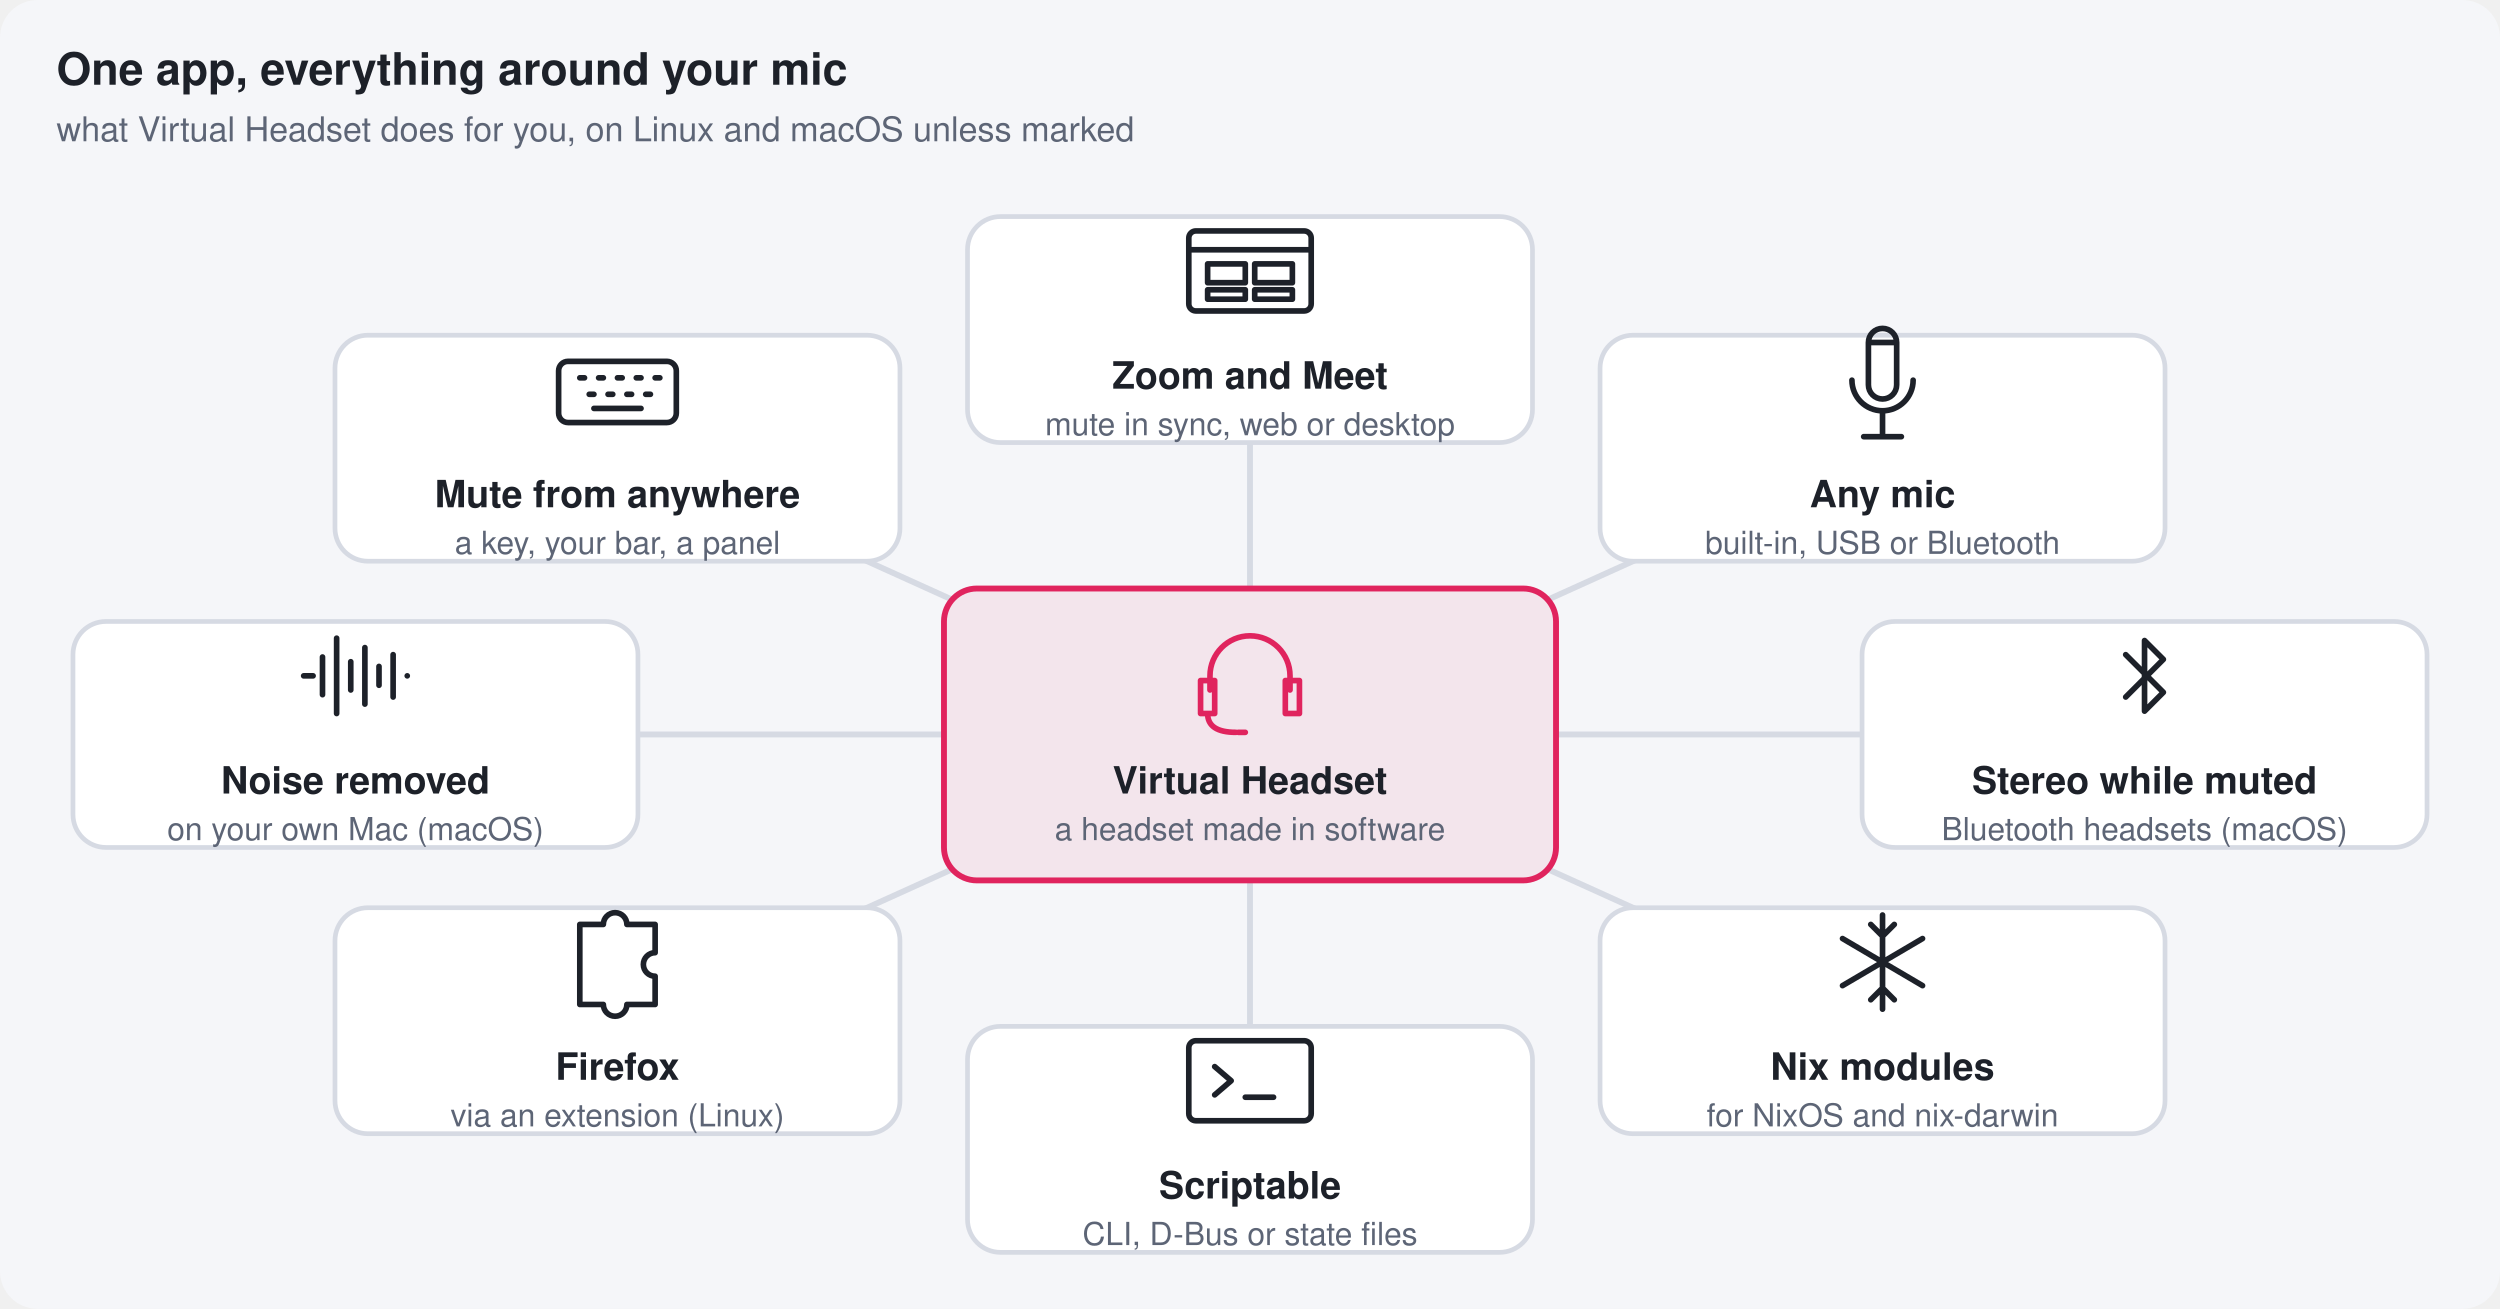
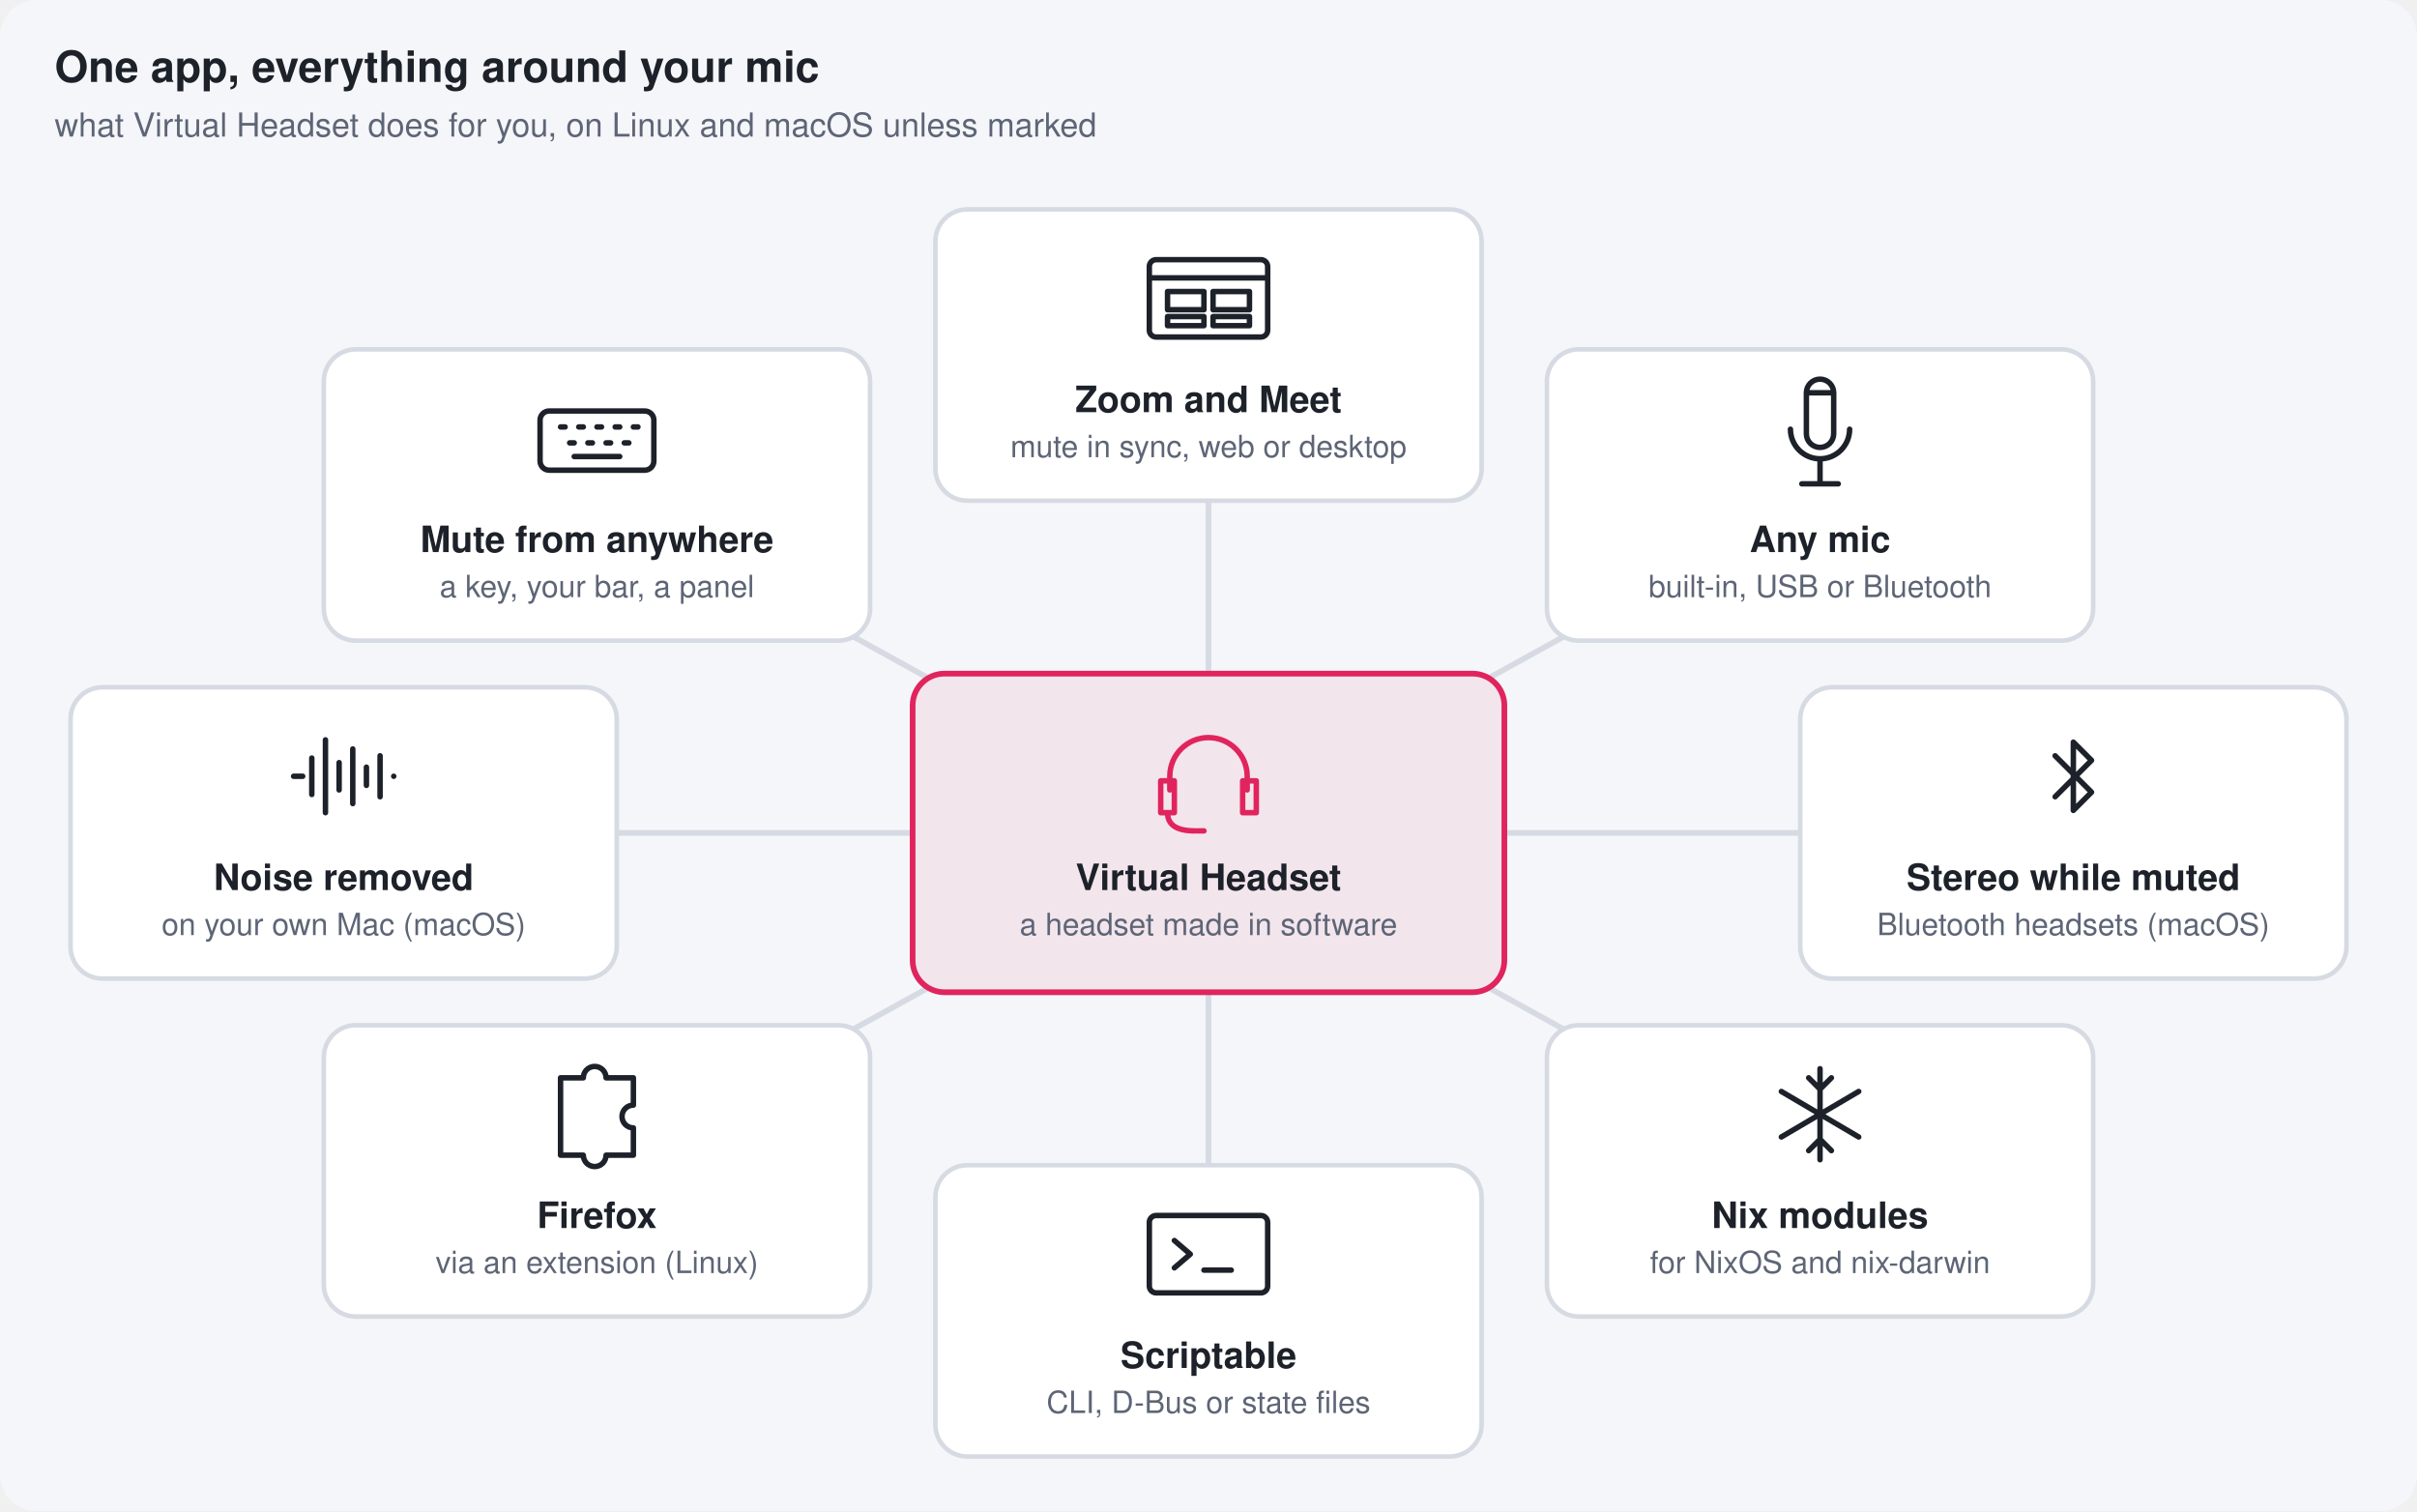
- <svg xmlns="http://www.w3.org/2000/svg" viewBox="0 0 1062 556" width="1062" height="556" role="img">
+ <svg xmlns="http://www.w3.org/2000/svg" viewBox="0 0 1062 664" width="1062" height="664" role="img">
  <style>
  text { font-family: -apple-system, 'Segoe UI', Helvetica, Arial, sans-serif; fill: #1d2129; }
  .bg { fill: #f5f6f9; }
  .box { fill: #ffffff; stroke: #d6dae3; stroke-width: 2; }
  .key { fill: #e0245e; fill-opacity: .08; stroke: #e0245e; stroke-width: 2.5; }
  .head { font-size: 19px; font-weight: 700; }
  .lede { font-size: 14.5px; fill: #5d6576; }
  .title { font-size: 16px; font-weight: 650; }
  .sub { font-size: 13.5px; fill: #5d6576; }
  .label { font-size: 13px; font-weight: 600; fill: #1d2129; }
  .axis { font-size: 12.5px; fill: #5d6576; }
  .axis-strong { font-size: 12.5px; font-weight: 650; fill: #1d2129; }
  .edge { fill: none; stroke: #4d5566; stroke-width: 2; marker-end: url(#arrow); }
  .spoke { stroke: #d6dae3; stroke-width: 2.5; }
  .tick { stroke: #5d6576; stroke-width: 1.5; stroke-dasharray: 4 4; }
  .tag { fill: #f5f6f9; }
  .arrowhead { fill: #4d5566; }
  .badge { fill: #e0245e; }
  .badge-text { font-size: 12px; font-weight: 700; fill: #ffffff; }
  .ink { fill: none; stroke: #1d2129; stroke-width: 2.4; stroke-linecap: round; stroke-linejoin: round; }
  .ink-live { fill: none; stroke: #e0245e; stroke-width: 2.4; stroke-linecap: round; stroke-linejoin: round; }
  .seg-quiet { fill: #ffffff; stroke: #d6dae3; stroke-width: 1.5; }
  .seg-live { fill: #e0245e; fill-opacity: .2; stroke: #e0245e; stroke-width: 1.5; }
  .seg-ok { fill: #23864f; fill-opacity: .2; stroke: #23864f; stroke-width: 1.5; }
  .seg-mono { fill: #4d5566; fill-opacity: .16; stroke: #4d5566; stroke-width: 1.5; }
</style>
  <defs>
    <marker id="arrow" viewBox="0 0 10 10" refX="9" refY="5" markerWidth="8" markerHeight="8" orient="auto-start-reverse">
      <path class="arrowhead" d="M0 0L10 5L0 10z" />
    </marker>
  </defs>
-   <rect class="bg" width="1062" height="556" rx="16" />
+   <rect class="bg" width="1062" height="664" rx="16" />
  <text class="head" x="24" y="36">One app, everything around your mic</text>
  <text class="lede" x="24" y="60">what Virtual Headset does for you, on Linux and macOS unless marked</text>
-   <line class="spoke" x1="531" y1="312" x2="531" y2="140" />
-   <line class="spoke" x1="531" y1="312" x2="799.7" y2="190.4" />
-   <line class="spoke" x1="531" y1="312" x2="911" y2="312" />
-   <line class="spoke" x1="531" y1="312" x2="799.7" y2="433.6" />
-   <line class="spoke" x1="531" y1="312" x2="531" y2="484" />
-   <line class="spoke" x1="531" y1="312" x2="262.3" y2="433.6" />
-   <line class="spoke" x1="531" y1="312" x2="151" y2="312" />
-   <line class="spoke" x1="531" y1="312" x2="262.3" y2="190.4" />
-   <rect class="box" x="411" y="92" width="240" height="96" rx="14" />
-   <path class="ink" transform="translate(531 115.1)" d="M-23 -17h46a3 3 0 0 1 3 3v28a3 3 0 0 1 -3 3h-46a3 3 0 0 1 -3 -3v-28a3 3 0 0 1 3 -3zM-26 -9h52M-18 -3h16v8h-16zM2 -3h16v8h-16zM-18 8h16v4h-16zM2 8h16v4h-16z" />
-   <text class="title" x="531" y="165.1" text-anchor="middle">Zoom and Meet</text>
-   <text class="sub" x="531" y="184.9" text-anchor="middle">mute in sync, web or desktop</text>
-   <rect class="box" x="679.7" y="142.4" width="240" height="96" rx="14" />
-   <path class="ink" transform="translate(799.7 165.5)" d="M-6 -20h12v18a6 6 0 0 1 -12 0zM-6 -20a6 6 0 0 1 12 0M-13 -4a13 13 0 0 0 26 0M0 9v11M-8 20h16" />
-   <text class="title" x="799.7" y="215.5" text-anchor="middle">Any mic</text>
-   <text class="sub" x="799.7" y="235.3" text-anchor="middle">built-in, USB or Bluetooth</text>
-   <rect class="box" x="791" y="264" width="240" height="96" rx="14" />
-   <path class="ink" transform="translate(911 287.1)" d="M-8 -9L8 7L0 15V-15L8 -7L-8 9" />
-   <text class="title" x="911" y="337.1" text-anchor="middle">Stereo while muted</text>
-   <text class="sub" x="911" y="356.9" text-anchor="middle">Bluetooth headsets (macOS)</text>
-   <rect class="box" x="679.7" y="385.6" width="240" height="96" rx="14" />
-   <path class="ink" transform="translate(799.7 408.7)" d="M0 -20v40M-17 -10l34 20M-17 10l34 -20M-5 -16l5 5l5 -5M-5 16l5 -5l5 5" />
-   <text class="title" x="799.7" y="458.7" text-anchor="middle">Nix modules</text>
-   <text class="sub" x="799.7" y="478.5" text-anchor="middle">for NixOS and nix-darwin</text>
-   <rect class="box" x="411" y="436" width="240" height="96" rx="14" />
-   <path class="ink" transform="translate(531 459.1)" d="M-23 -17h46a3 3 0 0 1 3 3v28a3 3 0 0 1 -3 3h-46a3 3 0 0 1 -3 -3v-28a3 3 0 0 1 3 -3zM-15 -6l7 6l-7 6M-2 7h12" />
-   <text class="title" x="531" y="509.1" text-anchor="middle">Scriptable</text>
-   <text class="sub" x="531" y="528.9" text-anchor="middle">CLI, D-Bus or state files</text>
-   <rect class="box" x="142.3" y="385.6" width="240" height="96" rx="14" />
-   <path class="ink" transform="translate(262.3 408.7)" d="M-16 -16h10a5 5 0 1 1 10 0h12v12a5 5 0 1 0 0 10v12h-12a5 5 0 1 1 -10 0h-10z" />
-   <text class="title" x="262.3" y="458.7" text-anchor="middle">Firefox</text>
-   <text class="sub" x="262.3" y="478.5" text-anchor="middle">via an extension (Linux)</text>
-   <rect class="box" x="31" y="264" width="240" height="96" rx="14" />
-   <path class="ink" transform="translate(151 287.1)" d="M-22 0h4M-14 -8v16M-8 -16v32M-2 -6v12M4 -12v24M10 -4v8M16 -9v18M22 0h0" />
-   <text class="title" x="151" y="337.1" text-anchor="middle">Noise removed</text>
-   <text class="sub" x="151" y="356.9" text-anchor="middle">on your own Mac (macOS)</text>
-   <rect class="box" x="142.3" y="142.4" width="240" height="96" rx="14" />
-   <path class="ink" transform="translate(262.3 165.5)" d="M-21 -12h42a4 4 0 0 1 4 4v18a4 4 0 0 1 -4 4h-42a4 4 0 0 1 -4 -4v-18a4 4 0 0 1 4 -4zM-16 -5h2M-8 -5h2M0 -5h2M8 -5h2M16 -5h2M-12 2h2M-4 2h2M4 2h2M12 2h2M-10 8h20" />
-   <text class="title" x="262.3" y="215.5" text-anchor="middle">Mute from anywhere</text>
-   <text class="sub" x="262.3" y="235.3" text-anchor="middle">a key, your bar, a panel</text>
-   <rect class="bg" x="401" y="250" width="260" height="124" rx="14" />
-   <rect class="key" x="401" y="250" width="260" height="124" rx="14" />
-   <path class="ink-live" transform="translate(531 287.1)" d="M-17 6v-6a17 17 0 0 1 34 0v6M-21 2h6v14h-6zM15 2h6v14h-6zM-18 16q0 8 12 8M-5 24h3" />
-   <text class="title" x="531" y="337.1" text-anchor="middle">Virtual Headset</text>
-   <text class="sub" x="531" y="356.9" text-anchor="middle">a headset made in software</text>
+   <line class="spoke" x1="531" y1="366" x2="531" y2="156" />
+   <line class="spoke" x1="531" y1="366" x2="799.7" y2="217.5" />
+   <line class="spoke" x1="531" y1="366" x2="911" y2="366" />
+   <line class="spoke" x1="531" y1="366" x2="799.7" y2="514.5" />
+   <line class="spoke" x1="531" y1="366" x2="531" y2="576" />
+   <line class="spoke" x1="531" y1="366" x2="262.3" y2="514.5" />
+   <line class="spoke" x1="531" y1="366" x2="151" y2="366" />
+   <line class="spoke" x1="531" y1="366" x2="262.3" y2="217.5" />
+   <rect class="box" x="411" y="92" width="240" height="128" rx="14" />
+   <path class="ink" transform="translate(531 131.1)" d="M-23 -17h46a3 3 0 0 1 3 3v28a3 3 0 0 1 -3 3h-46a3 3 0 0 1 -3 -3v-28a3 3 0 0 1 3 -3zM-26 -9h52M-18 -3h16v8h-16zM2 -3h16v8h-16zM-18 8h16v4h-16zM2 8h16v4h-16z" />
+   <text class="title" x="531" y="181.1" text-anchor="middle">Zoom and Meet</text>
+   <text class="sub" x="531" y="200.9" text-anchor="middle">mute in sync, web or desktop</text>
+   <rect class="box" x="679.7" y="153.5" width="240" height="128" rx="14" />
+   <path class="ink" transform="translate(799.7 192.6)" d="M-6 -20h12v18a6 6 0 0 1 -12 0zM-6 -20a6 6 0 0 1 12 0M-13 -4a13 13 0 0 0 26 0M0 9v11M-8 20h16" />
+   <text class="title" x="799.7" y="242.6" text-anchor="middle">Any mic</text>
+   <text class="sub" x="799.7" y="262.4" text-anchor="middle">built-in, USB or Bluetooth</text>
+   <rect class="box" x="791" y="302" width="240" height="128" rx="14" />
+   <path class="ink" transform="translate(911 341.1)" d="M-8 -9L8 7L0 15V-15L8 -7L-8 9" />
+   <text class="title" x="911" y="391.1" text-anchor="middle">Stereo while muted</text>
+   <text class="sub" x="911" y="410.9" text-anchor="middle">Bluetooth headsets (macOS)</text>
+   <rect class="box" x="679.7" y="450.5" width="240" height="128" rx="14" />
+   <path class="ink" transform="translate(799.7 489.6)" d="M0 -20v40M-17 -10l34 20M-17 10l34 -20M-5 -16l5 5l5 -5M-5 16l5 -5l5 5" />
+   <text class="title" x="799.7" y="539.6" text-anchor="middle">Nix modules</text>
+   <text class="sub" x="799.7" y="559.4" text-anchor="middle">for NixOS and nix-darwin</text>
+   <rect class="box" x="411" y="512" width="240" height="128" rx="14" />
+   <path class="ink" transform="translate(531 551.1)" d="M-23 -17h46a3 3 0 0 1 3 3v28a3 3 0 0 1 -3 3h-46a3 3 0 0 1 -3 -3v-28a3 3 0 0 1 3 -3zM-15 -6l7 6l-7 6M-2 7h12" />
+   <text class="title" x="531" y="601.1" text-anchor="middle">Scriptable</text>
+   <text class="sub" x="531" y="620.9" text-anchor="middle">CLI, D-Bus or state files</text>
+   <rect class="box" x="142.3" y="450.5" width="240" height="128" rx="14" />
+   <path class="ink" transform="translate(262.3 489.6)" d="M-16 -16h10a5 5 0 1 1 10 0h12v12a5 5 0 1 0 0 10v12h-12a5 5 0 1 1 -10 0h-10z" />
+   <text class="title" x="262.3" y="539.6" text-anchor="middle">Firefox</text>
+   <text class="sub" x="262.3" y="559.4" text-anchor="middle">via an extension (Linux)</text>
+   <rect class="box" x="31" y="302" width="240" height="128" rx="14" />
+   <path class="ink" transform="translate(151 341.1)" d="M-22 0h4M-14 -8v16M-8 -16v32M-2 -6v12M4 -12v24M10 -4v8M16 -9v18M22 0h0" />
+   <text class="title" x="151" y="391.1" text-anchor="middle">Noise removed</text>
+   <text class="sub" x="151" y="410.9" text-anchor="middle">on your own Mac (macOS)</text>
+   <rect class="box" x="142.3" y="153.5" width="240" height="128" rx="14" />
+   <path class="ink" transform="translate(262.3 192.6)" d="M-21 -12h42a4 4 0 0 1 4 4v18a4 4 0 0 1 -4 4h-42a4 4 0 0 1 -4 -4v-18a4 4 0 0 1 4 -4zM-16 -5h2M-8 -5h2M0 -5h2M8 -5h2M16 -5h2M-12 2h2M-4 2h2M4 2h2M12 2h2M-10 8h20" />
+   <text class="title" x="262.3" y="242.6" text-anchor="middle">Mute from anywhere</text>
+   <text class="sub" x="262.3" y="262.4" text-anchor="middle">a key, your bar, a panel</text>
+   <rect class="bg" x="401" y="296" width="260" height="140" rx="14" />
+   <rect class="key" x="401" y="296" width="260" height="140" rx="14" />
+   <path class="ink-live" transform="translate(531 341.1)" d="M-17 6v-6a17 17 0 0 1 34 0v6M-21 2h6v14h-6zM15 2h6v14h-6zM-18 16q0 8 12 8M-5 24h3" />
+   <text class="title" x="531" y="391.1" text-anchor="middle">Virtual Headset</text>
+   <text class="sub" x="531" y="410.9" text-anchor="middle">a headset made in software</text>
</svg>
